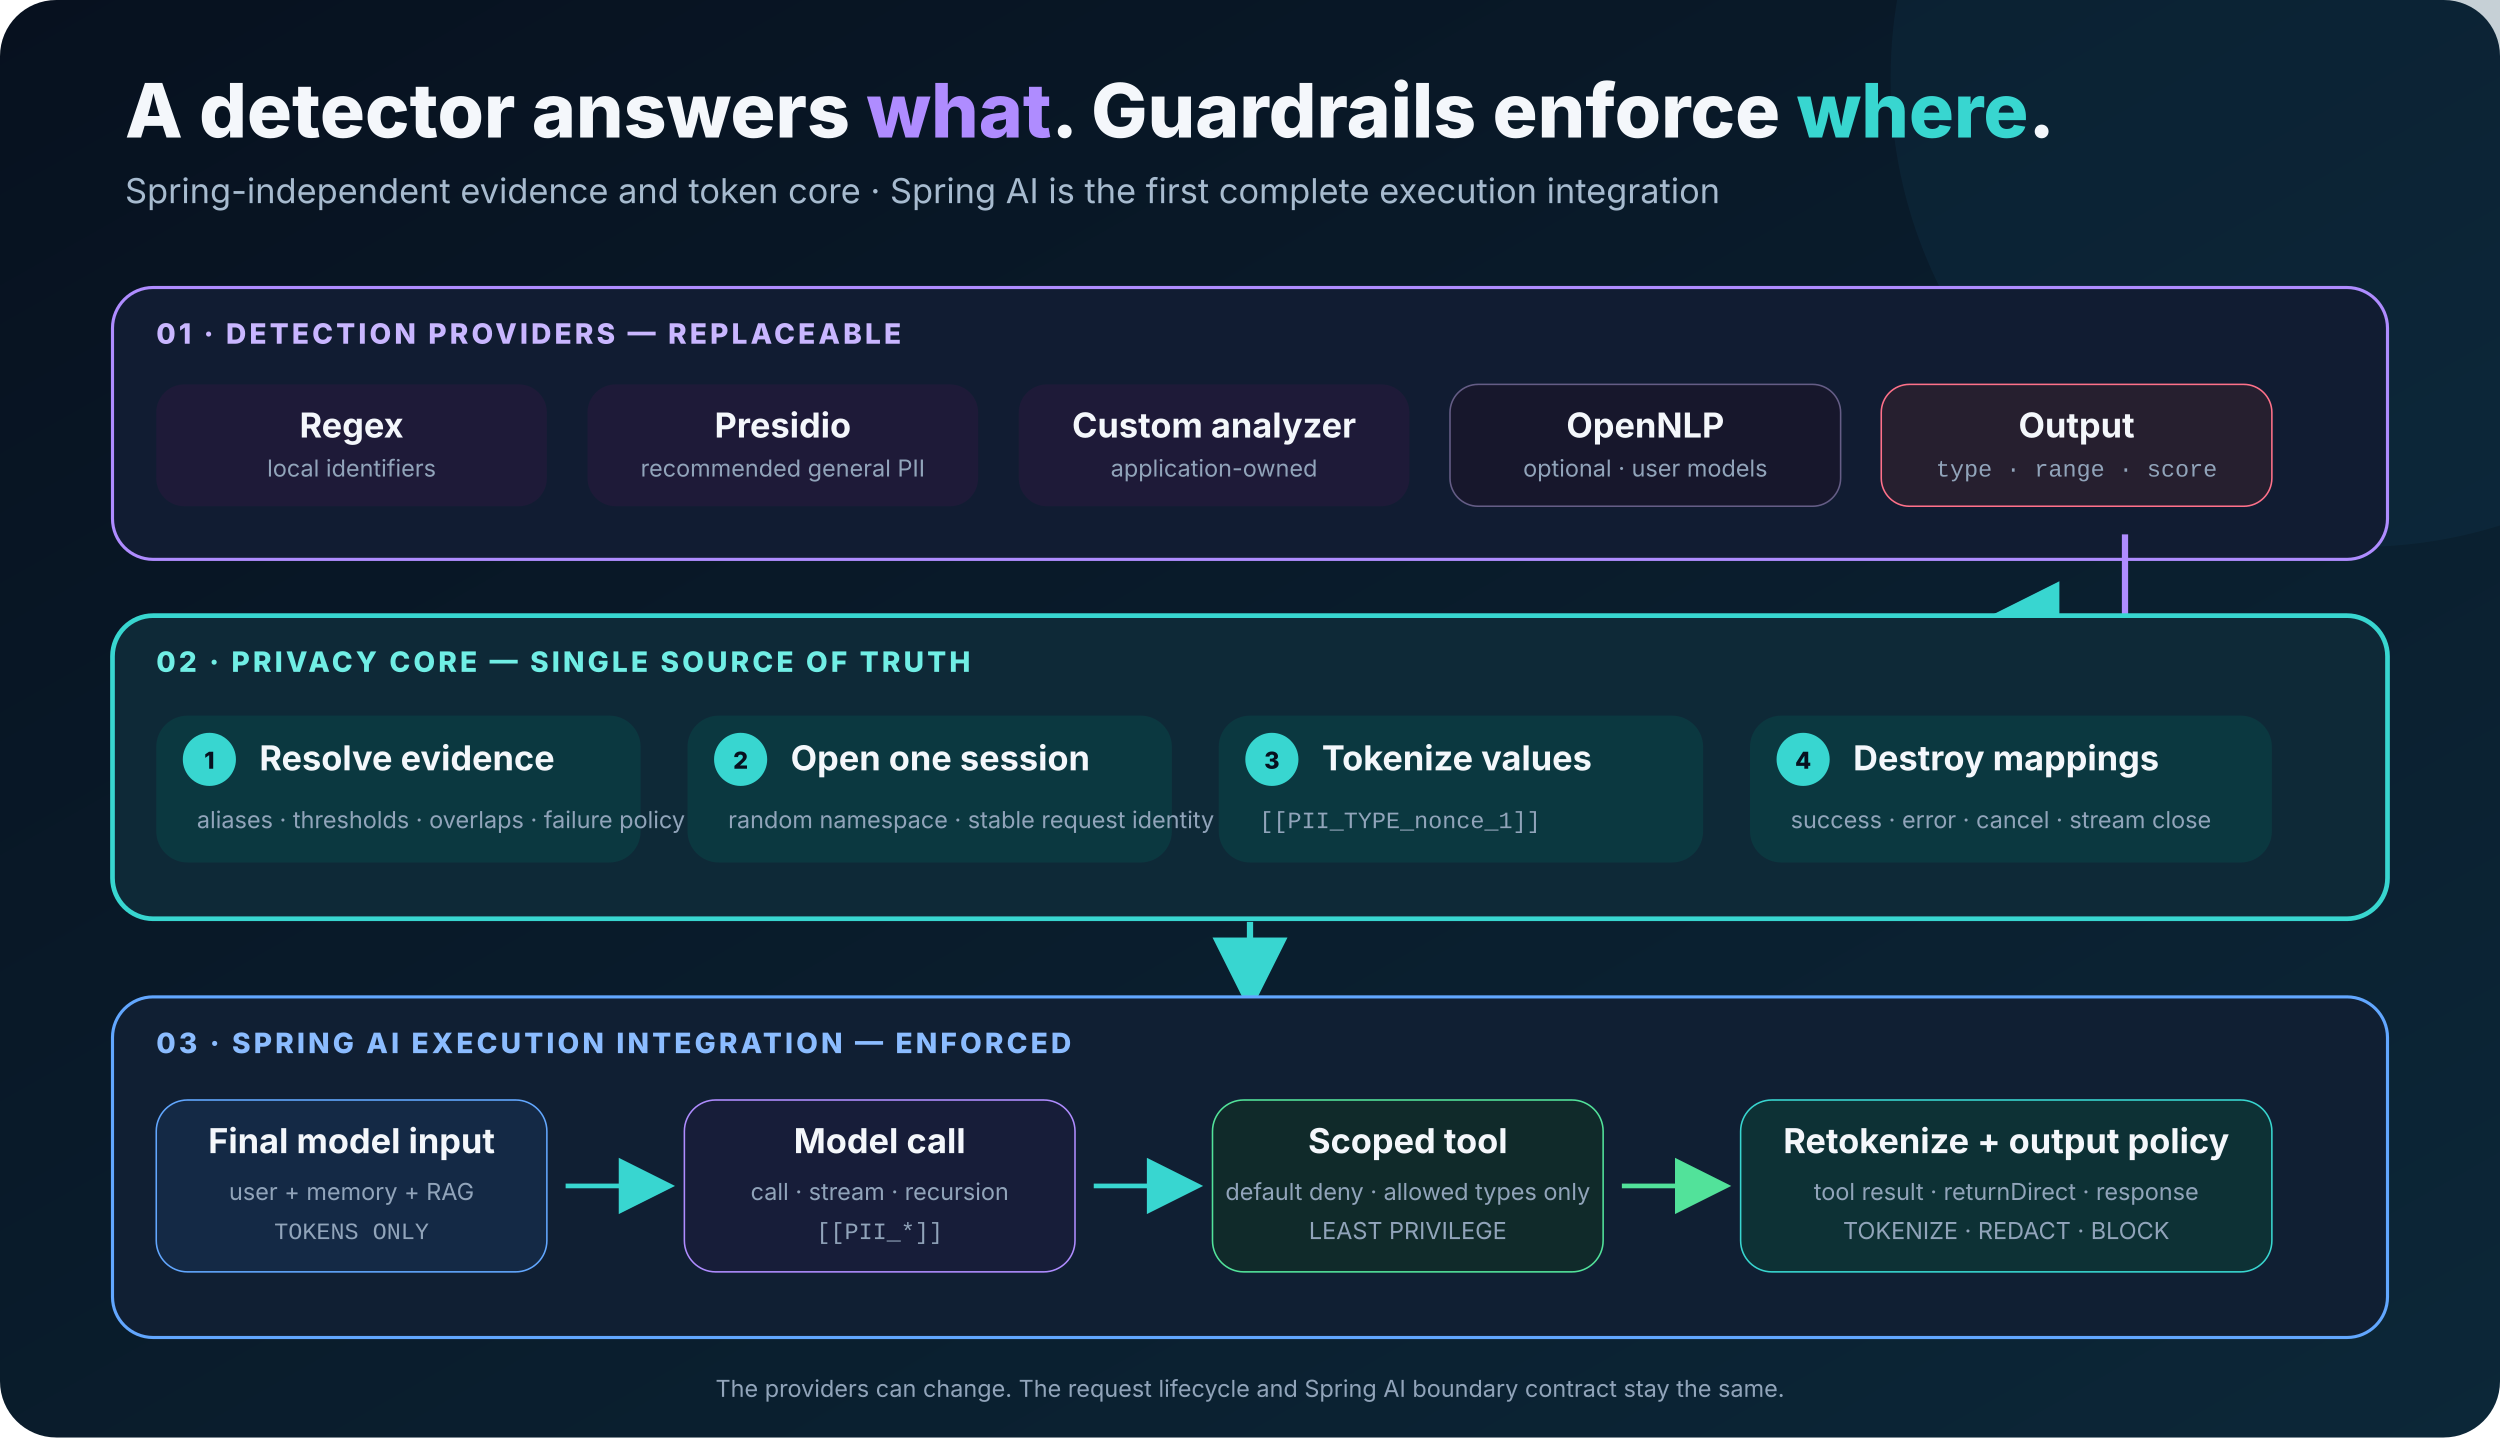
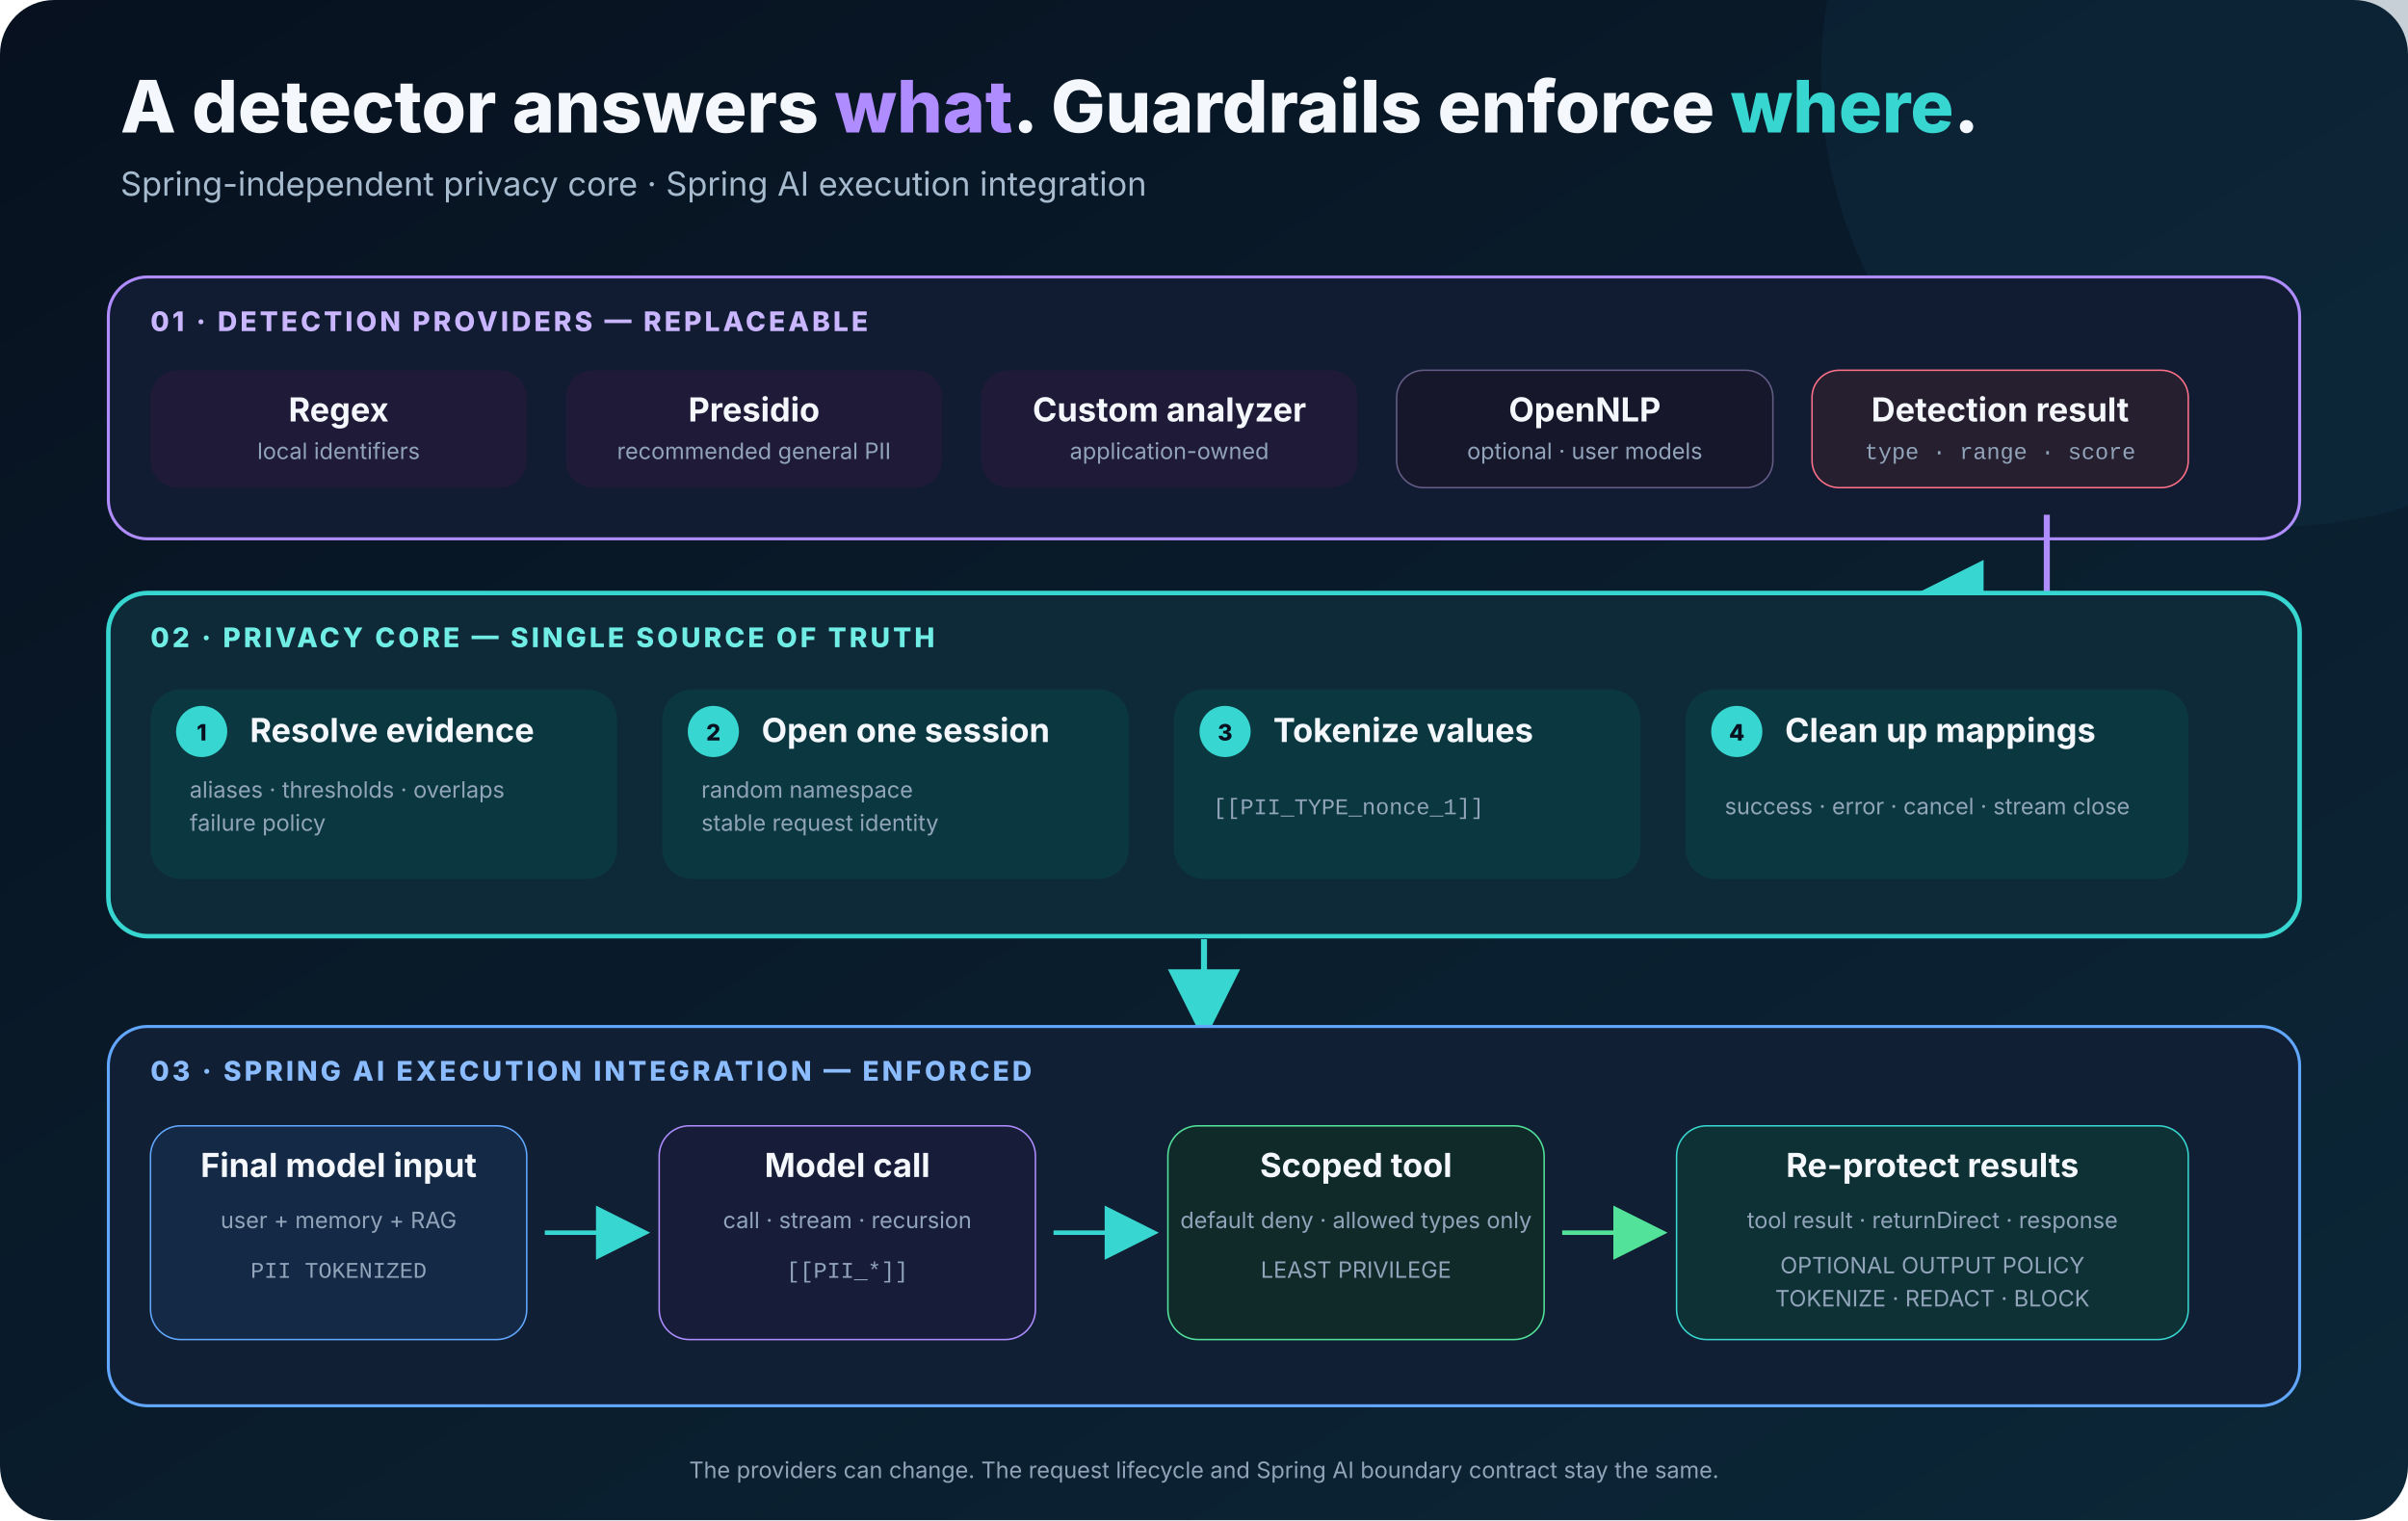
- <svg xmlns="http://www.w3.org/2000/svg" width="1600" height="920" viewBox="0 0 1600 920" role="img" aria-labelledby="title desc">
+ <svg xmlns="http://www.w3.org/2000/svg" width="1600" height="1010" viewBox="0 0 1600 1010" role="img" aria-labelledby="title desc">
  <defs>
    <linearGradient id="bg" x1="0" y1="0" x2="1" y2="1">
      <stop stop-color="#07111f" />
      <stop offset="1" stop-color="#0c2738" />
    </linearGradient>
    <marker id="cyanArrow" markerWidth="12" markerHeight="12" refX="10" refY="6" orient="auto">
      <path d="M0 0L12 6L0 12Z" fill="#38d6d0" />
    </marker>
    <marker id="greenArrow" markerWidth="12" markerHeight="12" refX="10" refY="6" orient="auto">
      <path d="M0 0L12 6L0 12Z" fill="#52e29a" />
    </marker>
    <style>
      .sans { font-family: Inter, ui-sans-serif, -apple-system, BlinkMacSystemFont, "Segoe UI", sans-serif; }
      .mono { font-family: "SFMono-Regular", Consolas, "Liberation Mono", monospace; }
      .h1 { font-size: 48px; font-weight: 800; fill: #f4f7fb; }
      .lead { font-size: 22px; fill: #a7bbcf; }
      .lane { font-size: 18px; font-weight: 800; letter-spacing: 2px; }
      .card-title { font-size: 22px; font-weight: 750; fill: #f4f7fb; }
      .body { font-size: 17px; fill: #a7bbcf; }
      .small { font-size: 15px; fill: #91a4ba; }
      .step { font-size: 15px; font-weight: 800; fill: #07111f; }
    </style>
  </defs>
-   <rect width="1600" height="920" rx="36" fill="url(#bg)" />
+   <rect width="1600" height="1010" rx="36" fill="url(#bg)" />
  <circle cx="1510" cy="50" r="300" fill="#123c55" opacity="0.24" />
-   <text x="80" y="88" class="sans h1">A detector answers <tspan fill="#af8cff">what</tspan>. Guardrails enforce <tspan fill="#38d6d0">where</tspan>.</text>
-   <text x="80" y="130" class="sans lead">Spring-independent evidence and token core · Spring AI is the first complete execution integration</text>
+   <text x="80" y="88" class="sans h1">
+     A detector answers <tspan fill="#af8cff">what</tspan>. Guardrails enforce <tspan fill="#38d6d0">where</tspan>.
+   </text>
+   <text x="80" y="130" class="sans lead">
+     Spring-independent privacy core · Spring AI execution integration
+   </text>
  <rect x="72" y="184" width="1456" height="174" rx="26" fill="#111c32" stroke="#af8cff" stroke-width="2" />
  <text x="100" y="220" class="sans lane" fill="#c9b6ff">01 · DETECTION PROVIDERS — REPLACEABLE</text>
  <g transform="translate(100 246)">
    <rect width="250" height="78" rx="18" fill="#1e1a38" />
    <text x="125" y="34" text-anchor="middle" class="sans card-title">Regex</text>
    <text x="125" y="59" text-anchor="middle" class="sans small">local identifiers</text>
    <rect x="276" width="250" height="78" rx="18" fill="#1e1a38" />
    <text x="401" y="34" text-anchor="middle" class="sans card-title">Presidio</text>
    <text x="401" y="59" text-anchor="middle" class="sans small">recommended general PII</text>
    <rect x="552" width="250" height="78" rx="18" fill="#1e1a38" />
    <text x="677" y="34" text-anchor="middle" class="sans card-title">Custom analyzer</text>
    <text x="677" y="59" text-anchor="middle" class="sans small">application-owned</text>
    <rect x="828" width="250" height="78" rx="18" fill="#17172c" stroke="#655d86" />
    <text x="953" y="34" text-anchor="middle" class="sans card-title">OpenNLP</text>
    <text x="953" y="59" text-anchor="middle" class="sans small">optional · user models</text>
    <rect x="1104" width="250" height="78" rx="18" fill="#261f2f" stroke="#ff718a" />
-     <text x="1229" y="34" text-anchor="middle" class="sans card-title">Output</text>
+     <text x="1229" y="34" text-anchor="middle" class="sans card-title">Detection result</text>
    <text x="1229" y="59" text-anchor="middle" class="mono small">type · range · score</text>
  </g>
  <path d="M1360 342V396H1278" fill="none" stroke="#af8cff" stroke-width="4" marker-end="url(#cyanArrow)" />
-   <rect x="72" y="394" width="1456" height="194" rx="26" fill="#0e2937" stroke="#38d6d0" stroke-width="3" />
+   <rect x="72" y="394" width="1456" height="228" rx="26" fill="#0e2937" stroke="#38d6d0" stroke-width="3" />
  <text x="100" y="430" class="sans lane" fill="#70eee5">02 · PRIVACY CORE — SINGLE SOURCE OF TRUTH</text>
  <g transform="translate(100 458)">
-     <rect width="310" height="94" rx="20" fill="#0b3840" />
+     <rect width="310" height="126" rx="20" fill="#0b3840" />
    <circle cx="34" cy="28" r="17" fill="#38d6d0" />
    <text x="34" y="34" text-anchor="middle" class="sans step">1</text>
    <text x="66" y="35" class="sans card-title">Resolve evidence</text>
-     <text x="26" y="72" class="sans small">aliases · thresholds · overlaps · failure policy</text>
-     <rect x="340" width="310" height="94" rx="20" fill="#0b3840" />
+     <text x="26" y="72" class="sans small">aliases · thresholds · overlaps</text>
+     <text x="26" y="94" class="sans small">failure policy</text>
+     <rect x="340" width="310" height="126" rx="20" fill="#0b3840" />
    <circle cx="374" cy="28" r="17" fill="#38d6d0" />
    <text x="374" y="34" text-anchor="middle" class="sans step">2</text>
    <text x="406" y="35" class="sans card-title">Open one session</text>
-     <text x="366" y="72" class="sans small">random namespace · stable request identity</text>
-     <rect x="680" width="310" height="94" rx="20" fill="#0b3840" />
+     <text x="366" y="72" class="sans small">random namespace</text>
+     <text x="366" y="94" class="sans small">stable request identity</text>
+     <rect x="680" width="310" height="126" rx="20" fill="#0b3840" />
    <circle cx="714" cy="28" r="17" fill="#38d6d0" />
    <text x="714" y="34" text-anchor="middle" class="sans step">3</text>
    <text x="746" y="35" class="sans card-title">Tokenize values</text>
-     <text x="706" y="72" class="mono small">[[PII_TYPE_nonce_1]]</text>
-     <rect x="1020" width="334" height="94" rx="20" fill="#0b3840" />
+     <text x="706" y="83" class="mono small">[[PII_TYPE_nonce_1]]</text>
+     <rect x="1020" width="334" height="126" rx="20" fill="#0b3840" />
    <circle cx="1054" cy="28" r="17" fill="#38d6d0" />
    <text x="1054" y="34" text-anchor="middle" class="sans step">4</text>
-     <text x="1086" y="35" class="sans card-title">Destroy mappings</text>
-     <text x="1046" y="72" class="sans small">success · error · cancel · stream close</text>
+     <text x="1086" y="35" class="sans card-title">Clean up mappings</text>
+     <text x="1046" y="83" class="sans small">success · error · cancel · stream close</text>
  </g>
-   <path d="M800 590V640" stroke="#38d6d0" stroke-width="4" marker-end="url(#cyanArrow)" />
-   <rect x="72" y="638" width="1456" height="218" rx="26" fill="#101f33" stroke="#62a7ff" stroke-width="2" />
-   <text x="100" y="674" class="sans lane" fill="#8bbcff">03 · SPRING AI EXECUTION INTEGRATION — ENFORCED</text>
-   <g transform="translate(100 704)">
-     <rect width="250" height="110" rx="20" fill="#142945" stroke="#62a7ff" />
+   <path d="M800 624V684" stroke="#38d6d0" stroke-width="4" marker-end="url(#cyanArrow)" />
+   <rect x="72" y="682" width="1456" height="252" rx="26" fill="#101f33" stroke="#62a7ff" stroke-width="2" />
+   <text x="100" y="718" class="sans lane" fill="#8bbcff">03 · SPRING AI EXECUTION INTEGRATION — ENFORCED</text>
+   <g transform="translate(100 748)">
+     <rect width="250" height="142" rx="20" fill="#142945" stroke="#62a7ff" />
    <text x="125" y="34" text-anchor="middle" class="sans card-title">Final model input</text>
-     <text x="125" y="64" text-anchor="middle" class="sans small">user + memory + RAG</text>
-     <text x="125" y="89" text-anchor="middle" class="mono small" fill="#70eee5">TOKENS ONLY</text>
-     <path d="M262 55H326" stroke="#38d6d0" stroke-width="3" marker-end="url(#cyanArrow)" />
-     <rect x="338" width="250" height="110" rx="20" fill="#171d39" stroke="#af8cff" />
+     <text x="125" y="68" text-anchor="middle" class="sans small">user + memory + RAG</text>
+     <text x="125" y="101" text-anchor="middle" class="mono small" fill="#70eee5">PII TOKENIZED</text>
+     <path d="M262 71H326" stroke="#38d6d0" stroke-width="3" marker-end="url(#cyanArrow)" />
+     <rect x="338" width="250" height="142" rx="20" fill="#171d39" stroke="#af8cff" />
    <text x="463" y="34" text-anchor="middle" class="sans card-title">Model call</text>
-     <text x="463" y="64" text-anchor="middle" class="sans small">call · stream · recursion</text>
-     <text x="463" y="89" text-anchor="middle" class="mono small" fill="#c9b6ff">[[PII_*]]</text>
-     <path d="M600 55H664" stroke="#38d6d0" stroke-width="3" marker-end="url(#cyanArrow)" />
-     <rect x="676" width="250" height="110" rx="20" fill="#102a2a" stroke="#52e29a" />
+     <text x="463" y="68" text-anchor="middle" class="sans small">call · stream · recursion</text>
+     <text x="463" y="101" text-anchor="middle" class="mono small" fill="#c9b6ff">[[PII_*]]</text>
+     <path d="M600 71H664" stroke="#38d6d0" stroke-width="3" marker-end="url(#cyanArrow)" />
+     <rect x="676" width="250" height="142" rx="20" fill="#102a2a" stroke="#52e29a" />
    <text x="801" y="34" text-anchor="middle" class="sans card-title">Scoped tool</text>
-     <text x="801" y="64" text-anchor="middle" class="sans small">default deny · allowed types only</text>
-     <text x="801" y="89" text-anchor="middle" class="sans small" fill="#7ff0b5">LEAST PRIVILEGE</text>
-     <path d="M938 55H1002" stroke="#52e29a" stroke-width="3" marker-end="url(#greenArrow)" />
-     <rect x="1014" width="340" height="110" rx="20" fill="#0d3135" stroke="#38d6d0" />
-     <text x="1184" y="34" text-anchor="middle" class="sans card-title">Retokenize + output policy</text>
-     <text x="1184" y="64" text-anchor="middle" class="sans small">tool result · returnDirect · response</text>
-     <text x="1184" y="89" text-anchor="middle" class="sans small" fill="#70eee5">TOKENIZE · REDACT · BLOCK</text>
+     <text x="801" y="68" text-anchor="middle" class="sans small">default deny · allowed types only</text>
+     <text x="801" y="101" text-anchor="middle" class="sans small" fill="#7ff0b5">LEAST PRIVILEGE</text>
+     <path d="M938 71H1002" stroke="#52e29a" stroke-width="3" marker-end="url(#greenArrow)" />
+     <rect x="1014" width="340" height="142" rx="20" fill="#0d3135" stroke="#38d6d0" />
+     <text x="1184" y="34" text-anchor="middle" class="sans card-title">Re-protect results</text>
+     <text x="1184" y="68" text-anchor="middle" class="sans small">tool result · returnDirect · response</text>
+     <text x="1184" y="98" text-anchor="middle" class="sans small" fill="#70eee5">OPTIONAL OUTPUT POLICY</text>
+     <text x="1184" y="120" text-anchor="middle" class="sans small" fill="#70eee5">TOKENIZE · REDACT · BLOCK</text>
  </g>
-   <text x="800" y="894" text-anchor="middle" class="sans small">The providers can change. The request lifecycle and Spring AI boundary contract stay the same.</text>
+   <text x="800" y="982" text-anchor="middle" class="sans small">
+     The providers can change. The request lifecycle and Spring AI boundary contract stay the same.
+   </text>
</svg>
